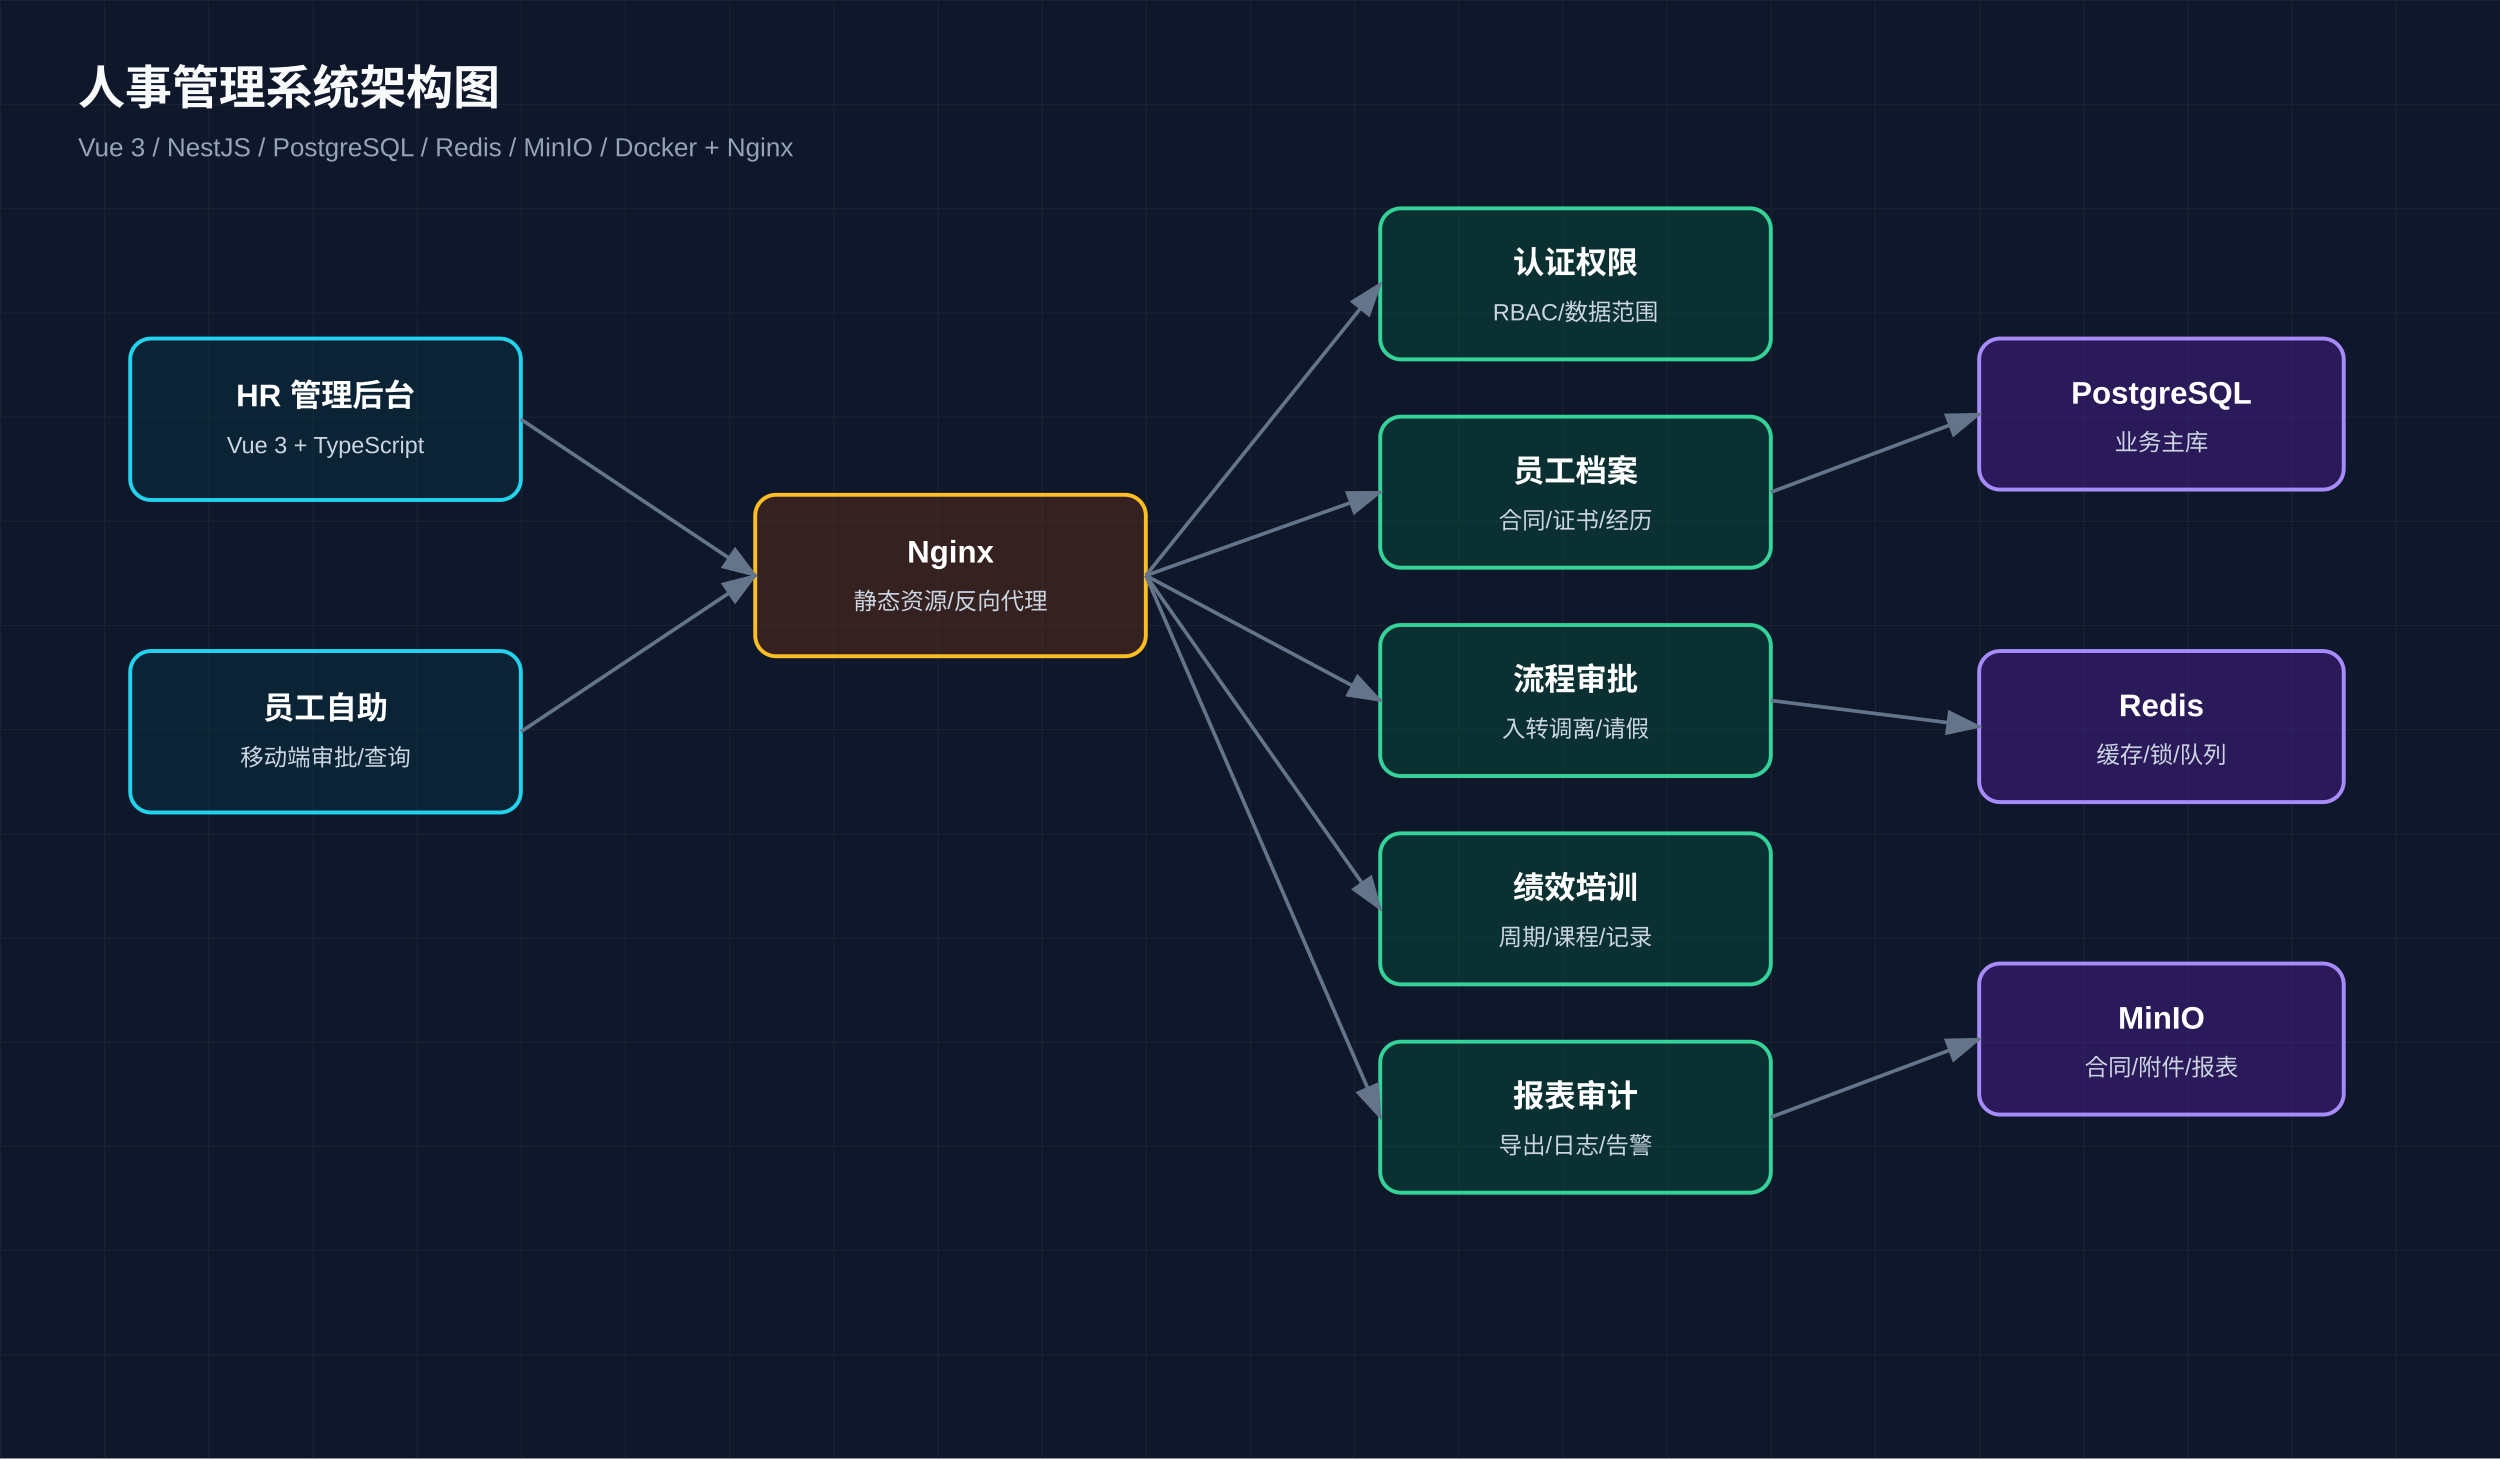
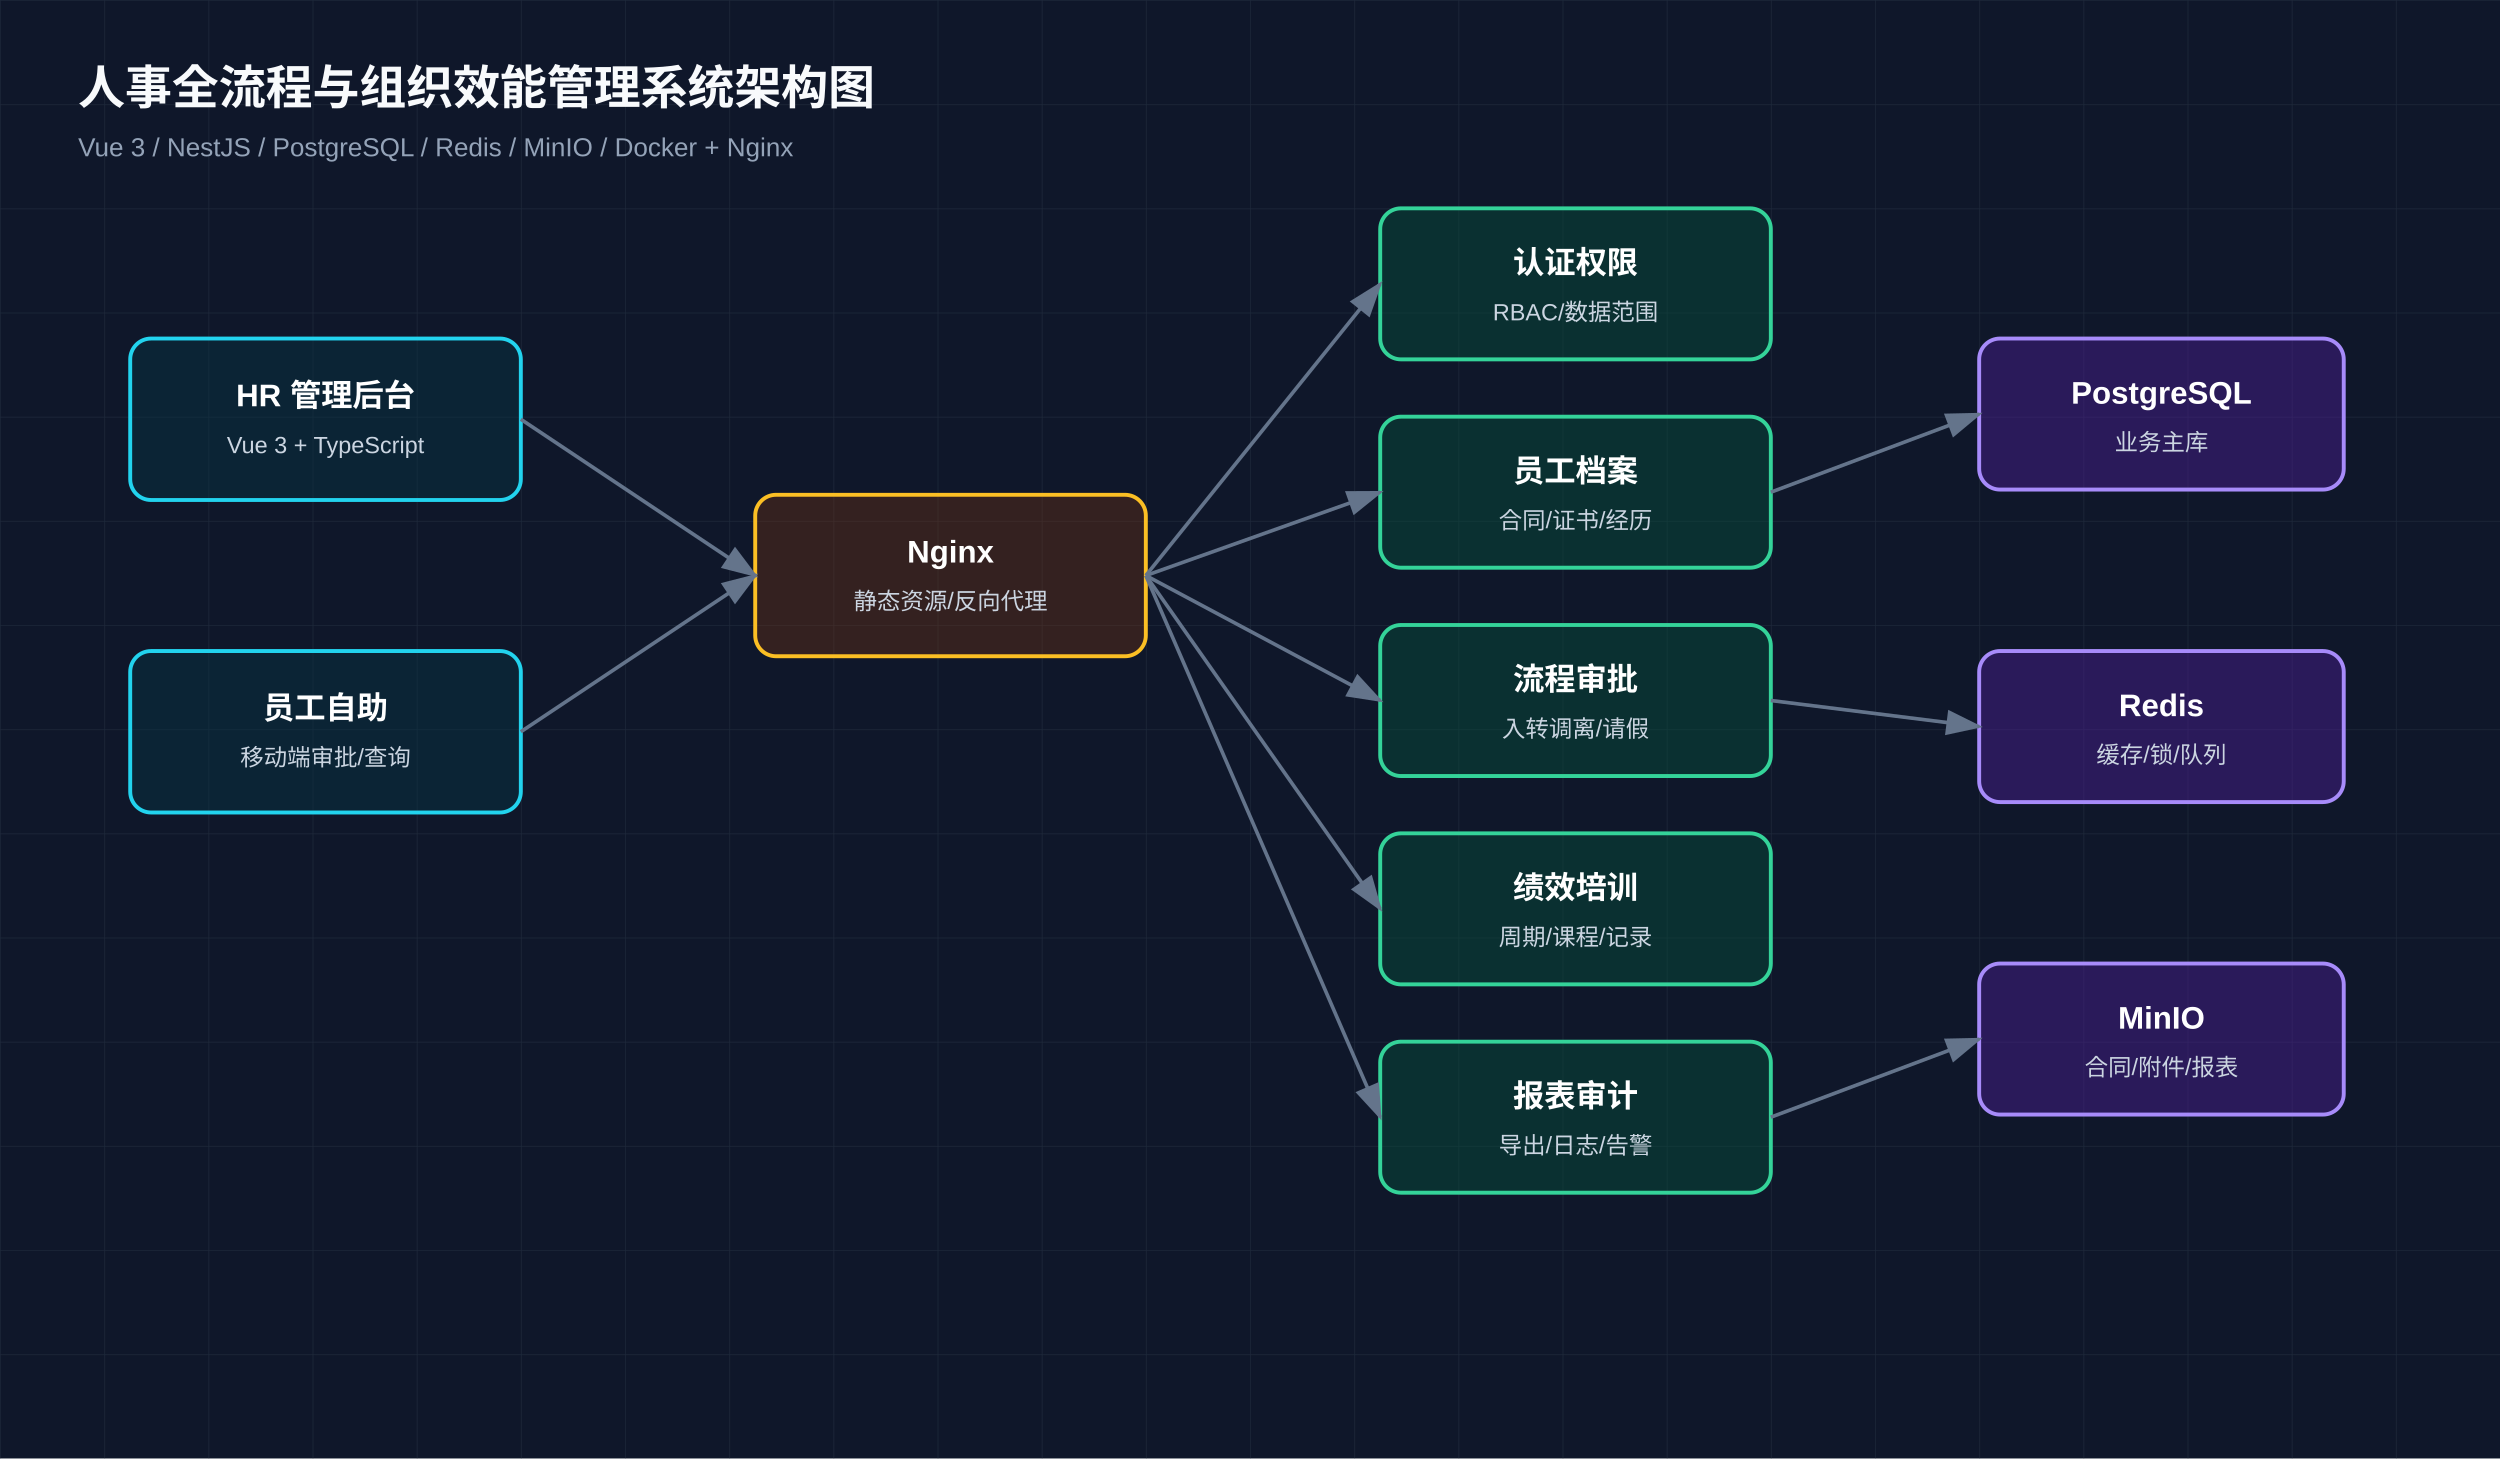
<svg xmlns="http://www.w3.org/2000/svg" viewBox="0 0 960 560">
  <style>
    text { font-family: "Microsoft YaHei", Arial, sans-serif; }
    .bg { fill: #0f172a; }
    .grid { stroke: #1e293b; stroke-width: .5; }
    .title { fill: #f8fafc; font-size: 18px; font-weight: 700; }
    .sub { fill: #94a3b8; font-size: 10px; }
    .box { rx: 8; stroke-width: 1.5; }
    .front { fill: rgba(8,51,68,.45); stroke: #22d3ee; }
    .back { fill: rgba(6,78,59,.45); stroke: #34d399; }
    .data { fill: rgba(76,29,149,.45); stroke: #a78bfa; }
    .ops { fill: rgba(120,53,15,.35); stroke: #fbbf24; }
    .label { fill: white; font-size: 12px; font-weight: 700; text-anchor: middle; }
    .small { fill: #cbd5e1; font-size: 9px; text-anchor: middle; }
    .line { fill: none; stroke: #64748b; stroke-width: 1.4; marker-end: url(#arrow); }
  </style>
  <defs>
    <pattern id="grid" width="40" height="40" patternUnits="userSpaceOnUse">
      <path d="M 40 0 L 0 0 0 40" fill="none" class="grid" />
    </pattern>
    <marker id="arrow" markerWidth="10" markerHeight="7" refX="9" refY="3.5" orient="auto">
      <polygon points="0 0,10 3.5,0 7" fill="#64748b" />
    </marker>
  </defs>
  <rect width="960" height="560" class="bg" />
  <rect width="960" height="560" fill="url(#grid)" />
-   <text x="30" y="40" class="title">人事管理系统架构图</text>
+   <text x="30" y="40" class="title">人事全流程与组织效能管理系统架构图</text>
  <text x="30" y="60" class="sub">Vue 3 / NestJS / PostgreSQL / Redis / MinIO / Docker + Nginx</text>
  <rect x="50" y="130" width="150" height="62" class="box front" />
  <text x="125" y="156" class="label">HR 管理后台</text>
  <text x="125" y="174" class="small">Vue 3 + TypeScript</text>
  <rect x="50" y="250" width="150" height="62" class="box front" />
  <text x="125" y="276" class="label">员工自助</text>
  <text x="125" y="294" class="small">移动端审批/查询</text>
  <rect x="290" y="190" width="150" height="62" class="box ops" />
  <text x="365" y="216" class="label">Nginx</text>
  <text x="365" y="234" class="small">静态资源/反向代理</text>
  <rect x="530" y="80" width="150" height="58" class="box back" />
  <text x="605" y="105" class="label">认证权限</text>
  <text x="605" y="123" class="small">RBAC/数据范围</text>
  <rect x="530" y="160" width="150" height="58" class="box back" />
  <text x="605" y="185" class="label">员工档案</text>
  <text x="605" y="203" class="small">合同/证书/经历</text>
  <rect x="530" y="240" width="150" height="58" class="box back" />
  <text x="605" y="265" class="label">流程审批</text>
  <text x="605" y="283" class="small">入转调离/请假</text>
  <rect x="530" y="320" width="150" height="58" class="box back" />
  <text x="605" y="345" class="label">绩效培训</text>
  <text x="605" y="363" class="small">周期/课程/记录</text>
  <rect x="530" y="400" width="150" height="58" class="box back" />
  <text x="605" y="425" class="label">报表审计</text>
  <text x="605" y="443" class="small">导出/日志/告警</text>
  <rect x="760" y="130" width="140" height="58" class="box data" />
  <text x="830" y="155" class="label">PostgreSQL</text>
  <text x="830" y="173" class="small">业务主库</text>
  <rect x="760" y="250" width="140" height="58" class="box data" />
  <text x="830" y="275" class="label">Redis</text>
  <text x="830" y="293" class="small">缓存/锁/队列</text>
  <rect x="760" y="370" width="140" height="58" class="box data" />
  <text x="830" y="395" class="label">MinIO</text>
  <text x="830" y="413" class="small">合同/附件/报表</text>
  <path d="M200 161 L290 221" class="line" />
  <path d="M200 281 L290 221" class="line" />
  <path d="M440 221 L530 109" class="line" />
  <path d="M440 221 L530 189" class="line" />
  <path d="M440 221 L530 269" class="line" />
  <path d="M440 221 L530 349" class="line" />
  <path d="M440 221 L530 429" class="line" />
  <path d="M680 189 L760 159" class="line" />
  <path d="M680 269 L760 279" class="line" />
  <path d="M680 429 L760 399" class="line" />
</svg>
